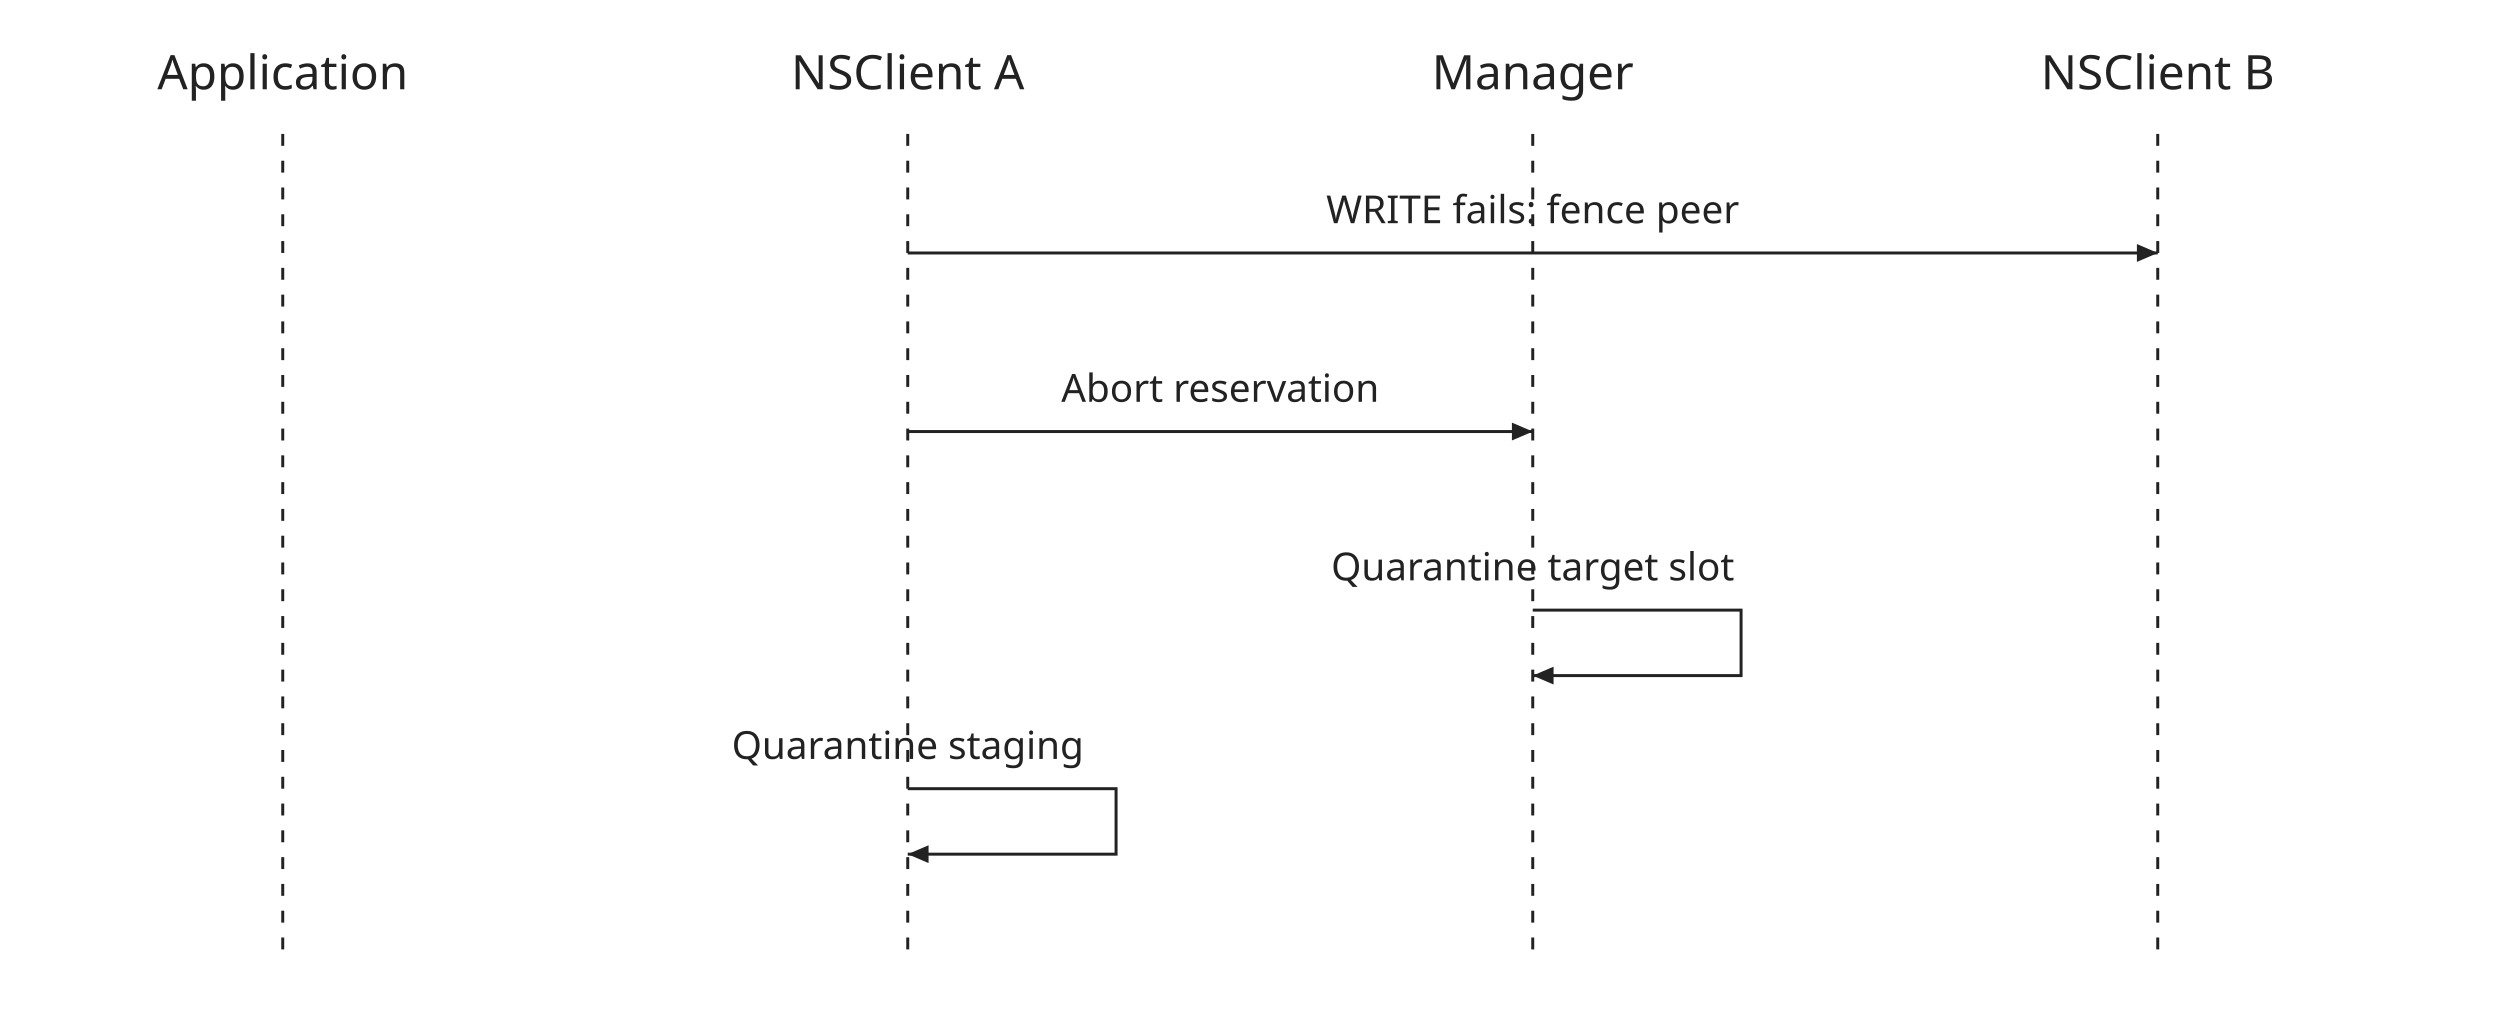
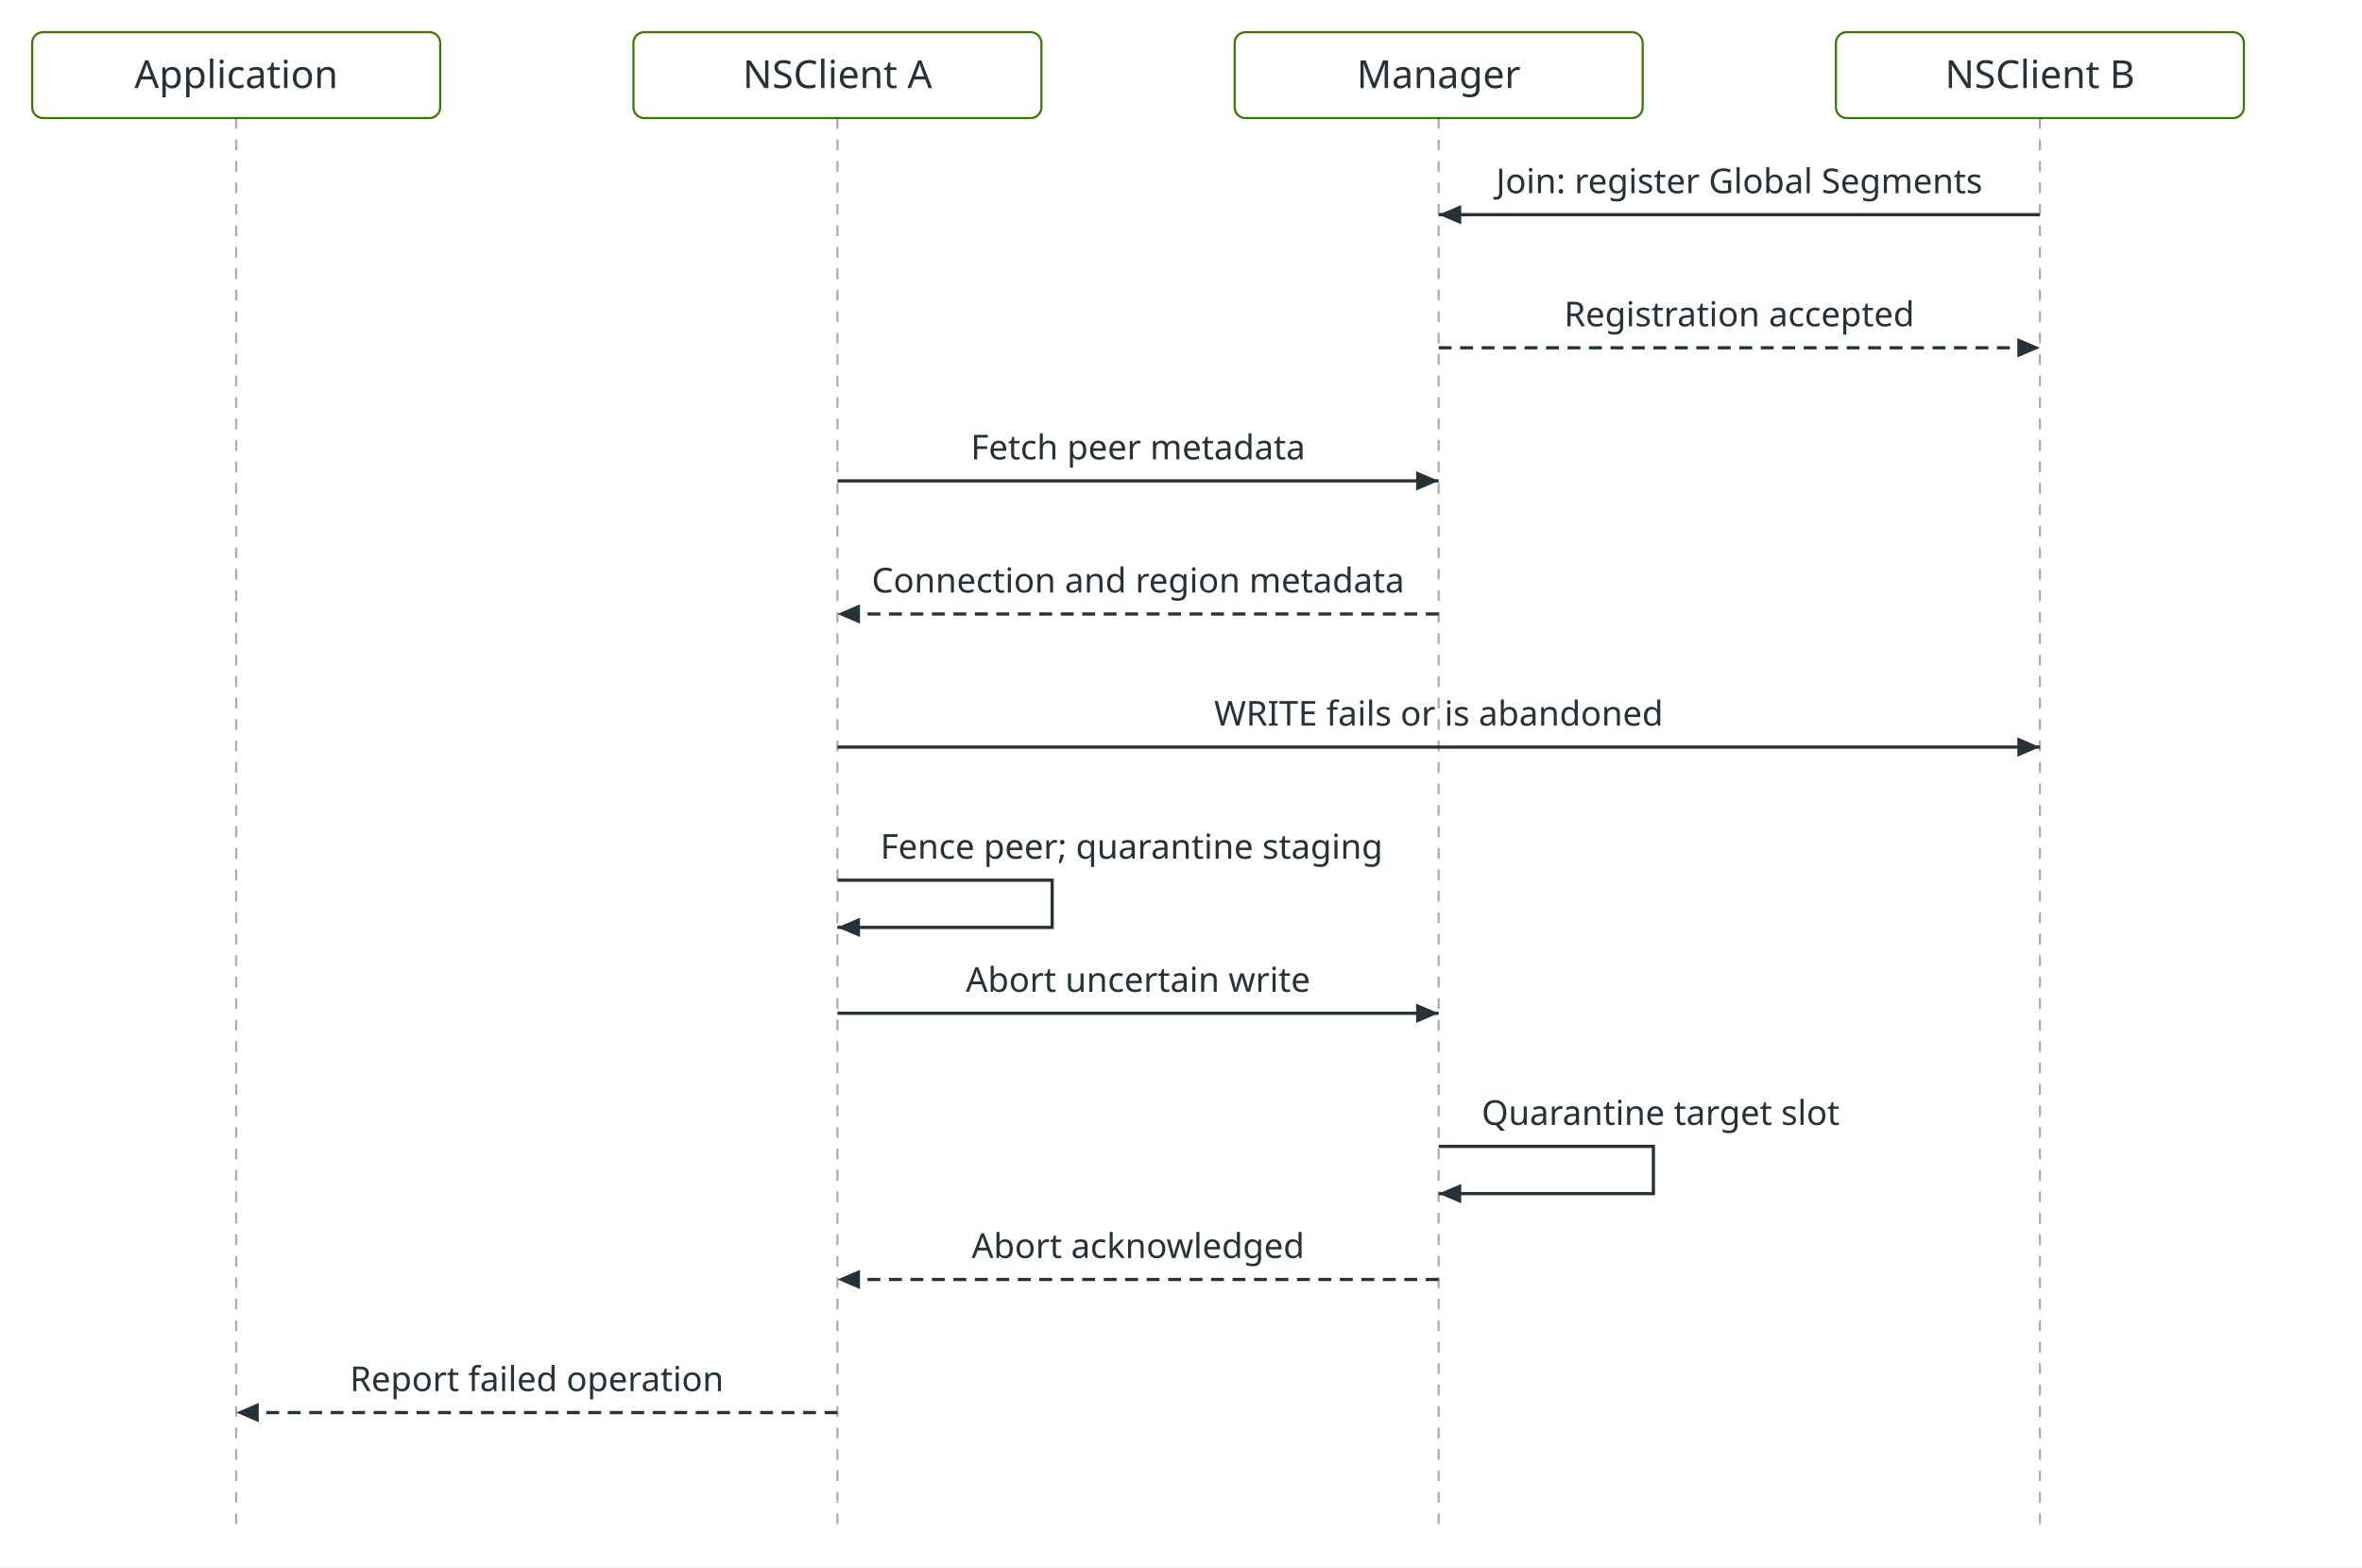
- <svg xmlns="http://www.w3.org/2000/svg" viewBox="0 0 840 340" role="img" aria-label="failure sequence">
-   <rect width="840" height="340" fill="#ffffff" />
+ <svg xmlns="http://www.w3.org/2000/svg" viewBox="0 0 1100 730" role="img" aria-labelledby="title desc">
+   <rect width="1100" height="730" fill="#ffffff" />
  <defs>
    <marker id="arrow" markerWidth="8" markerHeight="8" refX="7" refY="3" orient="auto">
-       <path d="M0,0 L7,3 L0,6" fill="#222222" />
+       <path d="M0,0 L7,3 L0,6" fill="#263238" />
    </marker>
  </defs>
-   <text x="95" y="30" text-anchor="middle" fill="#222222" font-family="sans-serif" font-size="16">Application</text>
-   <path d="M95,45 V320" stroke="#222222" stroke-dasharray="4 5" />
-   <text x="305" y="30" text-anchor="middle" fill="#222222" font-family="sans-serif" font-size="16">NSClient A</text>
-   <path d="M305,45 V320" stroke="#222222" stroke-dasharray="4 5" />
-   <text x="515" y="30" text-anchor="middle" fill="#222222" font-family="sans-serif" font-size="16">Manager</text>
-   <path d="M515,45 V320" stroke="#222222" stroke-dasharray="4 5" />
-   <text x="725" y="30" text-anchor="middle" fill="#222222" font-family="sans-serif" font-size="16">NSClient B</text>
-   <path d="M725,45 V320" stroke="#222222" stroke-dasharray="4 5" />
-   <path d="M305,85 H725" stroke="#222222" fill="none" marker-end="url(#arrow)" />
-   <text x="515.0" y="75" text-anchor="middle" fill="#222222" font-family="sans-serif" font-size="13">WRITE fails: fence peer</text>
-   <path d="M305,145 H515" stroke="#222222" fill="none" marker-end="url(#arrow)" />
-   <text x="410.0" y="135" text-anchor="middle" fill="#222222" font-family="sans-serif" font-size="13">Abort reservation</text>
-   <path d="M515,205 h70 v22 h-70" stroke="#222222" fill="none" marker-end="url(#arrow)" />
-   <text x="515.0" y="195" text-anchor="middle" fill="#222222" font-family="sans-serif" font-size="13">Quarantine target slot</text>
-   <path d="M305,265 h70 v22 h-70" stroke="#222222" fill="none" marker-end="url(#arrow)" />
-   <text x="305.0" y="255" text-anchor="middle" fill="#222222" font-family="sans-serif" font-size="13">Quarantine staging</text>
+   <rect x="15" y="15" width="190" height="40" rx="5" stroke="#397700" fill="#ffffff" />
+   <text x="110" y="41" text-anchor="middle" fill="#263238" font-family="sans-serif" font-size="18">Application</text>
+   <path d="M110,55 V710" stroke="#263238" opacity="0.4" stroke-dasharray="5 5" />
+   <rect x="295" y="15" width="190" height="40" rx="5" stroke="#397700" fill="#ffffff" />
+   <text x="390" y="41" text-anchor="middle" fill="#263238" font-family="sans-serif" font-size="18">NSClient A</text>
+   <path d="M390,55 V710" stroke="#263238" opacity="0.4" stroke-dasharray="5 5" />
+   <rect x="575" y="15" width="190" height="40" rx="5" stroke="#397700" fill="#ffffff" />
+   <text x="670" y="41" text-anchor="middle" fill="#263238" font-family="sans-serif" font-size="18">Manager</text>
+   <path d="M670,55 V710" stroke="#263238" opacity="0.4" stroke-dasharray="5 5" />
+   <rect x="855" y="15" width="190" height="40" rx="5" stroke="#397700" fill="#ffffff" />
+   <text x="950" y="41" text-anchor="middle" fill="#263238" font-family="sans-serif" font-size="18">NSClient B</text>
+   <path d="M950,55 V710" stroke="#263238" opacity="0.4" stroke-dasharray="5 5" />
+   <path d="M950,100 H670" stroke="#263238" stroke-width="1.5" fill="none" marker-end="url(#arrow)" />
+   <text x="810.0" y="90" text-anchor="middle" fill="#263238" font-family="sans-serif" font-size="16">Join: register Global Segments</text>
+   <path d="M670,162 H950" stroke="#263238" stroke-width="1.5" fill="none" marker-end="url(#arrow)" stroke-dasharray="6 4" />
+   <text x="810.0" y="152" text-anchor="middle" fill="#263238" font-family="sans-serif" font-size="16">Registration accepted</text>
+   <path d="M390,224 H670" stroke="#263238" stroke-width="1.5" fill="none" marker-end="url(#arrow)" />
+   <text x="530.0" y="214" text-anchor="middle" fill="#263238" font-family="sans-serif" font-size="16">Fetch peer metadata</text>
+   <path d="M670,286 H390" stroke="#263238" stroke-width="1.5" fill="none" marker-end="url(#arrow)" stroke-dasharray="6 4" />
+   <text x="530.0" y="276" text-anchor="middle" fill="#263238" font-family="sans-serif" font-size="16">Connection and region metadata</text>
+   <path d="M390,348 H950" stroke="#263238" stroke-width="1.5" fill="none" marker-end="url(#arrow)" />
+   <text x="670.0" y="338" text-anchor="middle" fill="#263238" font-family="sans-serif" font-size="16">WRITE fails or is abandoned</text>
+   <path d="M390,410 h100 v22 h-100" stroke="#263238" stroke-width="1.5" fill="none" marker-end="url(#arrow)" />
+   <text x="410" y="400" text-anchor="start" fill="#263238" font-family="sans-serif" font-size="16">Fence peer; quarantine staging</text>
+   <path d="M390,472 H670" stroke="#263238" stroke-width="1.5" fill="none" marker-end="url(#arrow)" />
+   <text x="530.0" y="462" text-anchor="middle" fill="#263238" font-family="sans-serif" font-size="16">Abort uncertain write</text>
+   <path d="M670,534 h100 v22 h-100" stroke="#263238" stroke-width="1.5" fill="none" marker-end="url(#arrow)" />
+   <text x="690" y="524" text-anchor="start" fill="#263238" font-family="sans-serif" font-size="16">Quarantine target slot</text>
+   <path d="M670,596 H390" stroke="#263238" stroke-width="1.5" fill="none" marker-end="url(#arrow)" stroke-dasharray="6 4" />
+   <text x="530.0" y="586" text-anchor="middle" fill="#263238" font-family="sans-serif" font-size="16">Abort acknowledged</text>
+   <path d="M390,658 H110" stroke="#263238" stroke-width="1.5" fill="none" marker-end="url(#arrow)" stroke-dasharray="6 4" />
+   <text x="250.0" y="648" text-anchor="middle" fill="#263238" font-family="sans-serif" font-size="16">Report failed operation</text>
</svg>
